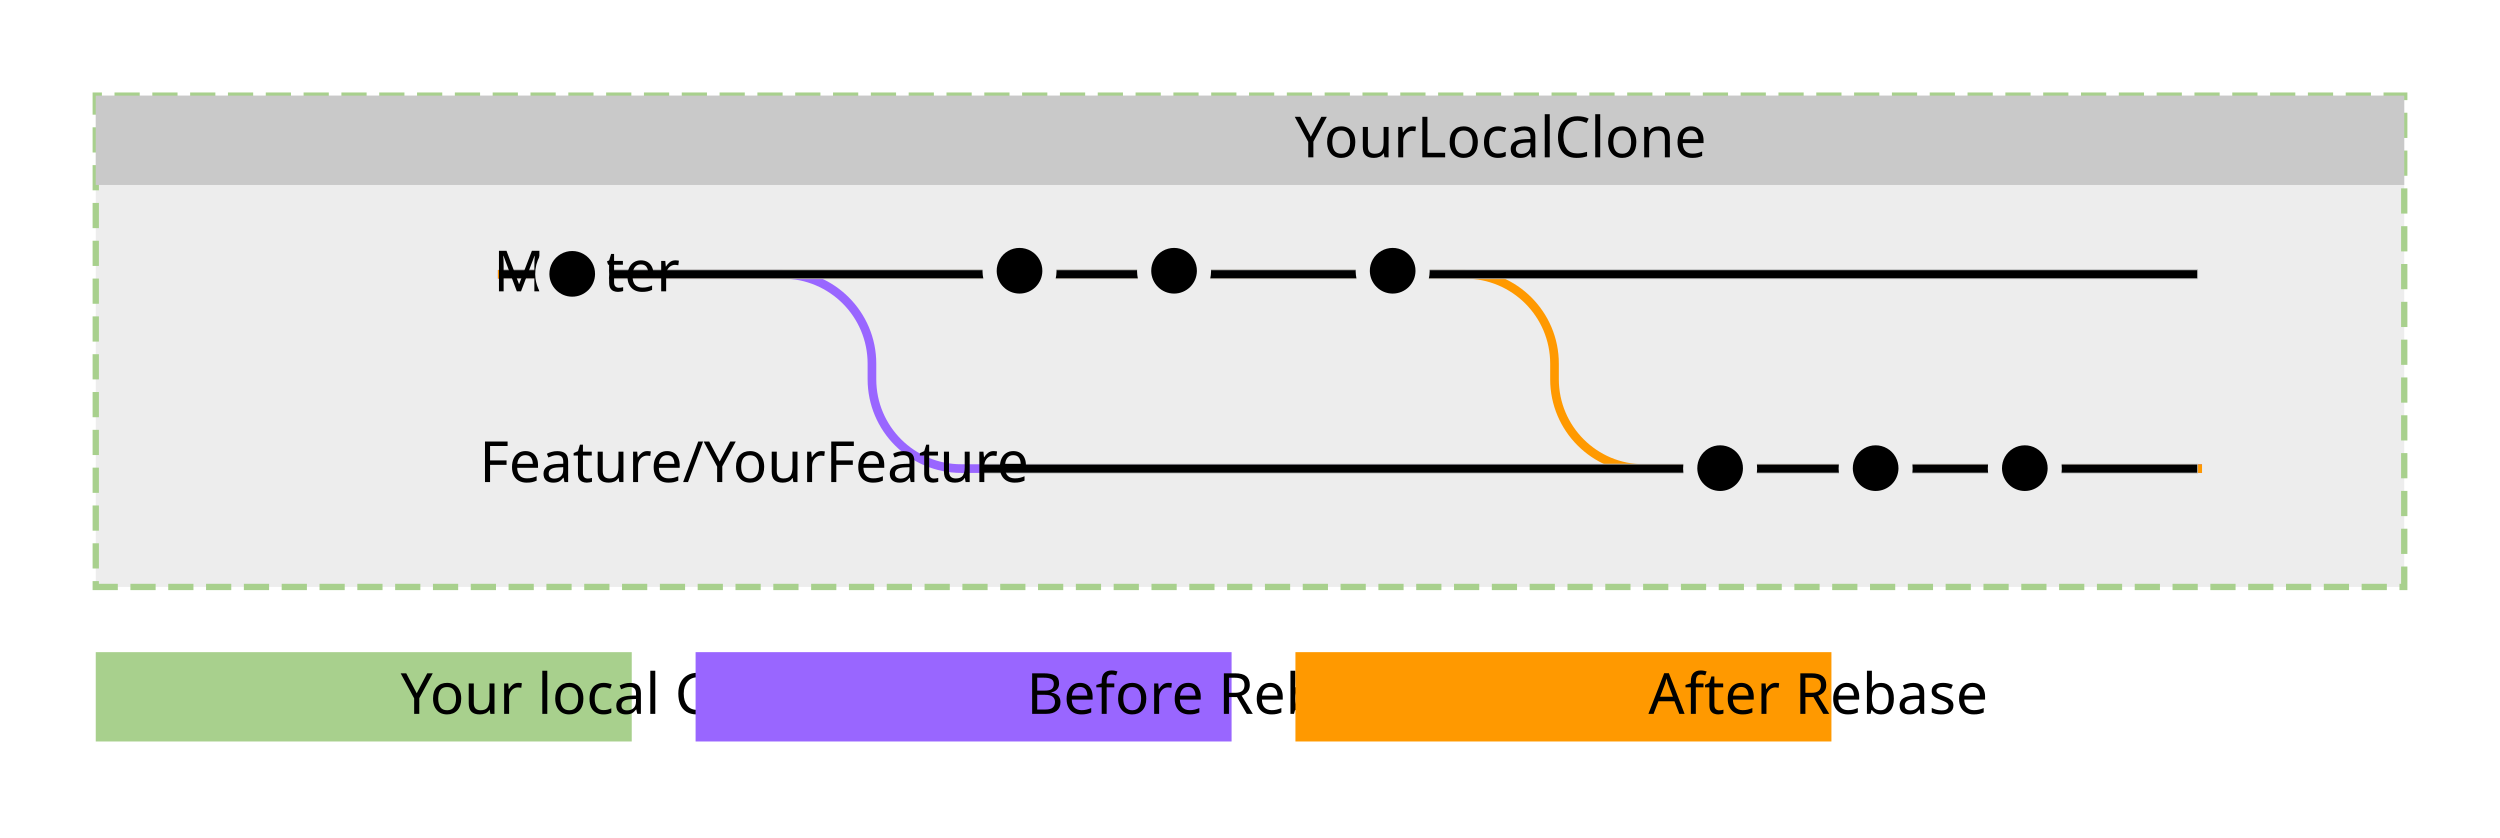
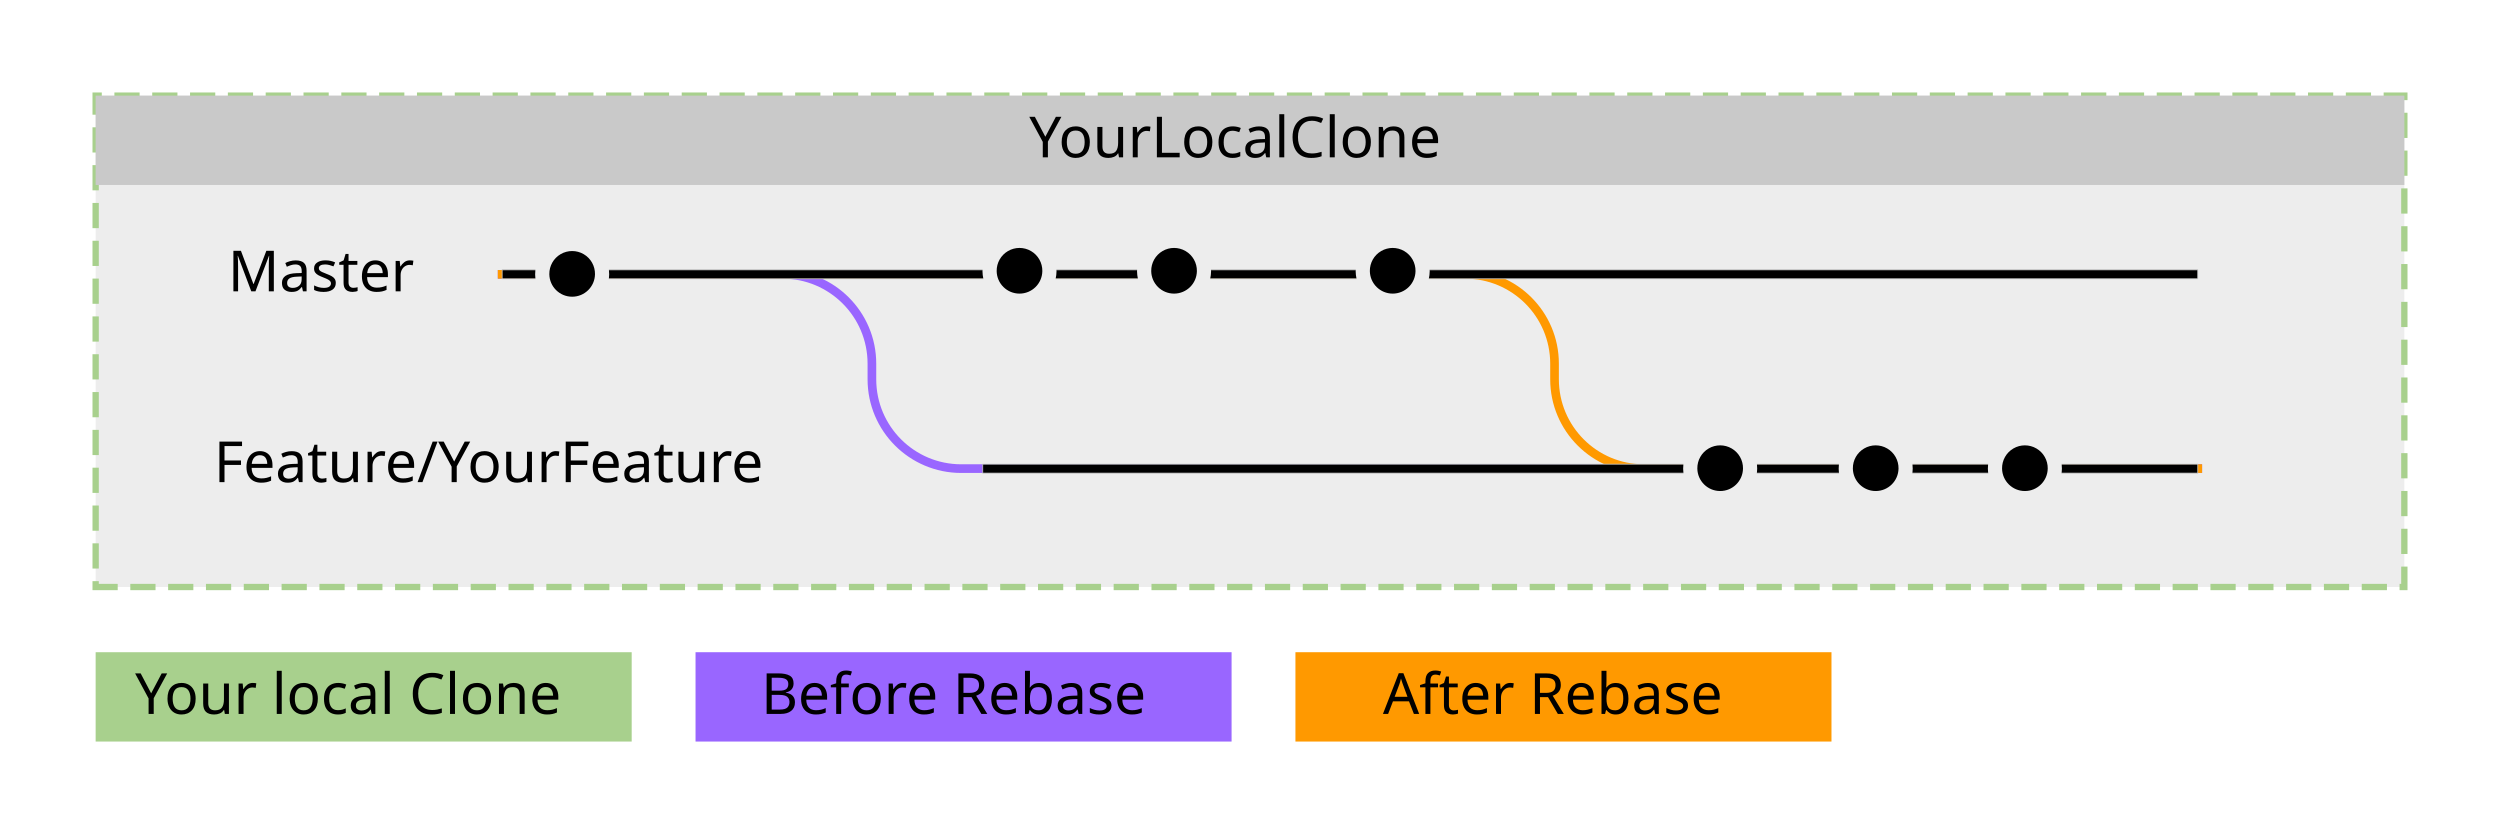
- <svg xmlns="http://www.w3.org/2000/svg" xmlns:ns1="http://schemas.microsoft.com/visio/2003/SVGExtensions/" width="11.017in" height="3.689in" viewBox="0 0 793.215 265.63" xml:space="preserve" color-interpolation-filters="sRGB" class="st13">
-   <ns1:documentProperties ns1:langID="1031" ns1:metric="true" ns1:viewMarkup="false">
-     <ns1:userDefs>
-       <ns1:ud ns1:nameU="msvNoAutoConnect" ns1:val="VT0(0):26" />
-       <ns1:ud ns1:nameU="visV14CFF" ns1:prompt="" ns1:val="VT0(1):26" />
-       <ns1:ud ns1:nameU="visFlowchartType" ns1:prompt="" ns1:val="VT4(CrossFunctional)" />
-     </ns1:userDefs>
-   </ns1:documentProperties>
-   <style type="text/css">
- 	
- 		.st1 {fill:#ededed;stroke:#a8d08d;stroke-dasharray:6,6;stroke-width:2}
- 		.st2 {stroke:#9966ff;stroke-width:2.75}
- 		.st3 {stroke:#ff9900;stroke-width:2.75}
- 		.st4 {fill:#000000;stroke:#c7c8c8;stroke-width:0.25}
- 		.st5 {fill:#ededed;stroke:none;stroke-width:0.25}
- 		.st6 {fill:#000000;font-family:Montserrat;font-size:1.5em}
- 		.st7 {fill:none;stroke:none;stroke-width:2}
- 		.st8 {fill:#c9c9c9;stroke:none;stroke-width:0.25}
- 		.st9 {fill:#a8d08d;stroke:none;stroke-width:2}
- 		.st10 {fill:#000000;stroke:#ededed;stroke-width:4.5}
- 		.st11 {fill:#9966ff;stroke:none;stroke-width:2}
- 		.st12 {fill:#ff9900;stroke:none;stroke-width:2}
- 		.st13 {fill:none;fill-rule:evenodd;font-size:12px;overflow:visible;stroke-linecap:square;stroke-miterlimit:3}
- 	
- 	</style>
-   <g ns1:mID="0" ns1:index="1" ns1:groupContext="foregroundPage">
-     <ns1:userDefs>
-       <ns1:ud ns1:nameU="msvThemeOrder" ns1:val="VT0(0):26" />
-     </ns1:userDefs>
-     <ns1:pageProperties ns1:drawingScale="0.0393701" ns1:pageScale="0.0393701" ns1:drawingUnits="24" ns1:shadowOffsetX="8.50394" ns1:shadowOffsetY="-8.50394" />
-     <ns1:layer ns1:name="Verbinder" ns1:index="0" />
-     <g id="group37-1" transform="translate(272.709,-180.347)" ns1:mID="37" ns1:groupContext="group">
- 			</g>
-     <g id="shape74-2" ns1:mID="74" ns1:groupContext="shape" transform="translate(30.3465,-79.3782)">
-       <ns1:userDefs>
-         <ns1:ud ns1:nameU="visVersion" ns1:val="VT0(15):26" />
-       </ns1:userDefs>
+ <svg xmlns="http://www.w3.org/2000/svg" width="1057.622" height="354.174" class="st13" color-interpolation-filters="sRGB" viewBox="0 0 793.215 265.63" xml:space="preserve">
+   <style type="text/css">.st1{fill:#ededed;stroke:#a8d08d;stroke-dasharray:6,6;stroke-width:2}.st2,.st3{stroke:#96f;stroke-width:2.75}.st3{stroke:#f90}.st4,.st5{fill:#000;stroke:#c7c8c8;stroke-width:.25}.st5{fill:#ededed;stroke:none}.st6{fill:#000;font-family:Montserrat;font-size:1.5em}.st7{fill:none;stroke-width:2}.st7,.st8,.st9{stroke:none}.st8{fill:#c9c9c9;stroke-width:.25}.st9{fill:#a8d08d;stroke-width:2}.st10{fill:#000;stroke:#ededed;stroke-width:4.5}.st11,.st12{fill:#96f;stroke:none;stroke-width:2}.st12{fill:#f90}.st13{fill:none;fill-rule:evenodd;font-size:12px;overflow:visible;stroke-linecap:square;stroke-miterlimit:3}</style>
+   <g>
+     <g id="group37-1" transform="translate(272.709,-180.347)" />
+     <g id="shape74-2" transform="translate(30.3465,-79.3782)">
      <path d="M0 265.63 L732.52 265.63 L732.52 109.72 L0 109.72 L0 265.63 Z" class="st1" />
    </g>
-     <g id="shape157-4" ns1:mID="157" ns1:groupContext="shape" ns1:layerMember="0" transform="translate(159.323,-178.591)">
-       <path d="M0 265.63 L88.97 265.63 A28.346 28.346 0 0 1 117.32 293.98 L117.32 298.94 A28.346 28.346 -180 0 0 145.66        327.28 L538 327.28" class="st2" />
+     <g id="shape157-4" transform="translate(159.323,-178.591)">
+       <path d="M0 265.63 L88.97 265.63 A28.346 28.346 0 0 1 117.32 293.98 L117.32 298.94 A28.346 28.346 -180 0 0 145.66 327.28 L538 327.28" class="st2" />
    </g>
-     <g id="shape166-7" ns1:mID="166" ns1:groupContext="shape" ns1:layerMember="0" transform="translate(159.323,-178.591)">
-       <path d="M0 265.63 L305.56 265.63 A28.346 28.346 0 0 1 333.91 293.98 L333.91 298.94 A28.346 28.346 -180 0 0 362.25        327.28 L538 327.28" class="st3" />
+     <g id="shape166-7" transform="translate(159.323,-178.591)">
+       <path d="M0 265.63 L305.56 265.63 A28.346 28.346 0 0 1 333.91 293.98 L333.91 298.94 A28.346 28.346 -180 0 0 362.25 327.28 L538 327.28" class="st3" />
    </g>
-     <g id="group75-10" transform="translate(272.709,-169.095)" ns1:mID="75" ns1:groupContext="group">
- 			</g>
-     <g id="shape76-11" ns1:mID="76" ns1:groupContext="shape" transform="translate(159.323,-177.173)">
-       <ns1:userDefs>
-         <ns1:ud ns1:nameU="visVersion" ns1:val="VT0(15):26" />
-       </ns1:userDefs>
-       <rect x="0" y="262.795" width="538" height="2.835" class="st4" />
+     <g id="group75-10" transform="translate(272.709,-169.095)" />
+     <g id="shape76-11" transform="translate(159.323,-177.173)">
+       <rect width="538" height="2.835" x="0" y="262.795" class="st4" />
    </g>
-     <g id="shape80-13" ns1:mID="80" ns1:groupContext="shape" transform="translate(53.0236,-169.095)">
-       <ns1:userDefs>
-         <ns1:ud ns1:nameU="visVersion" ns1:val="VT0(15):26" />
-       </ns1:userDefs>
-       <ns1:textBlock ns1:margins="rect(4,4,4,4)" ns1:tabSpace="42.5197" />
-       <ns1:textRect cx="49.606" cy="256.134" width="99.22" height="18.992" />
-       <rect x="0" y="246.638" width="99.213" height="18.992" class="st5" />
-       <text x="19.28" y="261.53" class="st6" ns1:langID="1031">
-         <ns1:paragraph ns1:horizAlign="1" />
-         <ns1:tabList />Master</text>
+     <g id="shape80-13" transform="translate(53.0236,-169.095)">
+       <rect width="99.213" height="18.992" x="0" y="246.638" class="st5" />
+       <text x="19.28" y="261.53" class="st6">Master</text>
    </g>
-     <g id="shape81-16" ns1:mID="81" ns1:groupContext="shape" transform="translate(54.4409,-155.205)">
-       <rect x="0" y="218.858" width="676.898" height="46.772" class="st7" />
+     <g id="shape81-16" transform="translate(54.4409,-155.205)">
+       <rect width="676.898" height="46.772" x="0" y="218.858" class="st7" />
    </g>
-     <g id="shape82-18" ns1:mID="82" ns1:groupContext="shape" transform="translate(30.3465,-206.937)">
-       <ns1:textBlock ns1:margins="rect(2,2,2,2)" ns1:tabSpace="42.5197" />
-       <ns1:textRect cx="366.261" cy="251.457" width="732.53" height="28.346" />
-       <rect x="0" y="237.284" width="732.522" height="28.346" class="st8" />
-       <text x="296.23" y="256.86" class="st6" ns1:langID="1031">
-         <ns1:paragraph ns1:horizAlign="1" />
-         <ns1:tabList />YourLocalClone</text>
+     <g id="shape82-18" transform="translate(30.3465,-206.937)">
+       <rect width="732.522" height="28.346" x="0" y="237.284" class="st8" />
+       <text x="296.23" y="256.86" class="st6">YourLocalClone</text>
    </g>
-     <g id="shape83-21" ns1:mID="83" ns1:groupContext="shape" transform="translate(311.811,-115.52)">
-       <ns1:userDefs>
-         <ns1:ud ns1:nameU="visVersion" ns1:val="VT0(15):26" />
-       </ns1:userDefs>
-       <rect x="0" y="262.795" width="385.512" height="2.835" class="st4" />
+     <g id="shape83-21" transform="translate(311.811,-115.52)">
+       <rect width="385.512" height="2.835" x="0" y="262.795" class="st4" />
    </g>
-     <g id="shape87-23" ns1:mID="87" ns1:groupContext="shape" transform="translate(56.6929,-108.567)">
-       <ns1:userDefs>
-         <ns1:ud ns1:nameU="visVersion" ns1:val="VT0(15):26" />
-       </ns1:userDefs>
-       <ns1:textBlock ns1:margins="rect(4,4,4,4)" ns1:tabSpace="42.5197" />
-       <ns1:textRect cx="103.173" cy="256.134" width="206.35" height="18.992" />
-       <rect x="0" y="246.638" width="206.346" height="18.992" class="st5" />
-       <text x="11.18" y="261.53" class="st6" ns1:langID="1031">
-         <ns1:paragraph ns1:horizAlign="1" />
-         <ns1:tabList />Feature/YourFeature</text>
+     <g id="shape87-23" transform="translate(56.6929,-108.567)">
+       <rect width="206.346" height="18.992" x="0" y="246.638" class="st5" />
+       <text x="11.18" y="261.53" class="st6">Feature/YourFeature</text>
    </g>
-     <g id="shape88-26" ns1:mID="88" ns1:groupContext="shape" transform="translate(54.4409,-93.5514)">
-       <rect x="0" y="218.858" width="676.898" height="46.772" class="st7" />
+     <g id="shape88-26" transform="translate(54.4409,-93.5514)">
+       <rect width="676.898" height="46.772" x="0" y="218.858" class="st7" />
    </g>
-     <g id="shape92-28" ns1:mID="92" ns1:groupContext="shape" transform="translate(30.3465,-30.3465)">
-       <ns1:userDefs>
-         <ns1:ud ns1:nameU="visVersion" ns1:val="VT0(15):26" />
-       </ns1:userDefs>
-       <ns1:textBlock ns1:margins="rect(4,4,4,4)" ns1:tabSpace="42.5197" />
-       <ns1:textRect cx="85.039" cy="251.457" width="170.08" height="28.346" />
-       <rect x="0" y="237.284" width="170.079" height="28.346" class="st9" />
-       <text x="12.52" y="256.86" class="st6" ns1:langID="1031">
-         <ns1:paragraph ns1:horizAlign="1" />
-         <ns1:tabList />Your local Clone</text>
+     <g id="shape92-28" transform="translate(30.3465,-30.3465)">
+       <rect width="170.079" height="28.346" x="0" y="237.284" class="st9" />
+       <text x="12.52" y="256.86" class="st6">Your local Clone</text>
    </g>
-     <g id="shape149-31" ns1:mID="149" ns1:groupContext="shape" transform="translate(432.384,-170.079)">
-       <ns1:userDefs>
-         <ns1:ud ns1:nameU="visVersion" ns1:val="VT0(15):26" />
-       </ns1:userDefs>
+     <g id="shape149-31" transform="translate(432.384,-170.079)">
      <path d="M0 256.13 A9.496 9.496 0 1 1 18.99 256.13 A9.496 9.496 0 0 1 0 256.13 Z" class="st10" />
    </g>
-     <g id="shape150-33" ns1:mID="150" ns1:groupContext="shape" transform="translate(363.016,-170.079)">
-       <ns1:userDefs>
-         <ns1:ud ns1:nameU="visVersion" ns1:val="VT0(15):26" />
-       </ns1:userDefs>
+     <g id="shape150-33" transform="translate(363.016,-170.079)">
      <path d="M0 256.13 A9.496 9.496 0 1 1 18.99 256.13 A9.496 9.496 0 0 1 0 256.13 Z" class="st10" />
    </g>
-     <g id="shape151-35" ns1:mID="151" ns1:groupContext="shape" transform="translate(313.978,-170.079)">
-       <ns1:userDefs>
-         <ns1:ud ns1:nameU="visVersion" ns1:val="VT0(15):26" />
-       </ns1:userDefs>
+     <g id="shape151-35" transform="translate(313.978,-170.079)">
      <path d="M0 256.13 A9.496 9.496 0 1 1 18.99 256.13 A9.496 9.496 0 0 1 0 256.13 Z" class="st10" />
    </g>
-     <g id="shape84-37" ns1:mID="84" ns1:groupContext="shape" transform="translate(536.29,-107.441)">
-       <ns1:userDefs>
-         <ns1:ud ns1:nameU="visVersion" ns1:val="VT0(15):26" />
-       </ns1:userDefs>
+     <g id="shape84-37" transform="translate(536.29,-107.441)">
      <path d="M0 256.13 A9.496 9.496 0 1 1 18.99 256.13 A9.496 9.496 0 0 1 0 256.13 Z" class="st10" />
    </g>
-     <g id="shape85-39" ns1:mID="85" ns1:groupContext="shape" transform="translate(585.637,-107.441)">
-       <ns1:userDefs>
-         <ns1:ud ns1:nameU="visVersion" ns1:val="VT0(15):26" />
-       </ns1:userDefs>
+     <g id="shape85-39" transform="translate(585.637,-107.441)">
      <path d="M0 256.13 A9.496 9.496 0 1 1 18.99 256.13 A9.496 9.496 0 0 1 0 256.13 Z" class="st10" />
    </g>
-     <g id="shape86-41" ns1:mID="86" ns1:groupContext="shape" transform="translate(632.976,-107.441)">
-       <ns1:userDefs>
-         <ns1:ud ns1:nameU="visVersion" ns1:val="VT0(15):26" />
-       </ns1:userDefs>
+     <g id="shape86-41" transform="translate(632.976,-107.441)">
      <path d="M0 256.13 A9.496 9.496 0 1 1 18.99 256.13 A9.496 9.496 0 0 1 0 256.13 Z" class="st10" />
    </g>
-     <g id="shape77-43" ns1:mID="77" ns1:groupContext="shape" transform="translate(172.042,-169.095)">
-       <ns1:userDefs>
-         <ns1:ud ns1:nameU="visVersion" ns1:val="VT0(15):26" />
-       </ns1:userDefs>
+     <g id="shape77-43" transform="translate(172.042,-169.095)">
      <path d="M0 256.13 A9.496 9.496 0 1 1 18.99 256.13 A9.496 9.496 0 0 1 0 256.13 Z" class="st10" />
    </g>
-     <g id="shape167-45" ns1:mID="167" ns1:groupContext="shape" transform="translate(220.685,-30.3465)">
-       <ns1:userDefs>
-         <ns1:ud ns1:nameU="visVersion" ns1:val="VT0(15):26" />
-       </ns1:userDefs>
-       <ns1:textBlock ns1:margins="rect(4,4,4,4)" ns1:tabSpace="42.5197" />
-       <ns1:textRect cx="85.039" cy="251.457" width="170.08" height="28.346" />
-       <rect x="0" y="237.284" width="170.079" height="28.346" class="st11" />
-       <text x="20.81" y="256.86" class="st6" ns1:langID="1031">
-         <ns1:paragraph ns1:horizAlign="1" />
-         <ns1:tabList />Before Rebase</text>
+     <g id="shape167-45" transform="translate(220.685,-30.3465)">
+       <rect width="170.079" height="28.346" x="0" y="237.284" class="st11" />
+       <text x="20.81" y="256.86" class="st6">Before Rebase</text>
    </g>
-     <g id="shape168-48" ns1:mID="168" ns1:groupContext="shape" transform="translate(411.024,-30.3465)">
-       <ns1:userDefs>
-         <ns1:ud ns1:nameU="visVersion" ns1:val="VT0(15):26" />
-       </ns1:userDefs>
-       <ns1:textBlock ns1:margins="rect(4,4,4,4)" ns1:tabSpace="42.5197" />
-       <ns1:textRect cx="85.039" cy="251.457" width="170.08" height="28.346" />
-       <rect x="0" y="237.284" width="170.079" height="28.346" class="st12" />
-       <text x="27.77" y="256.86" class="st6" ns1:langID="1031">
-         <ns1:paragraph ns1:horizAlign="1" />
-         <ns1:tabList />After Rebase</text>
+     <g id="shape168-48" transform="translate(411.024,-30.3465)">
+       <rect width="170.079" height="28.346" x="0" y="237.284" class="st12" />
+       <text x="27.77" y="256.86" class="st6">After Rebase</text>
    </g>
  </g>
</svg>
